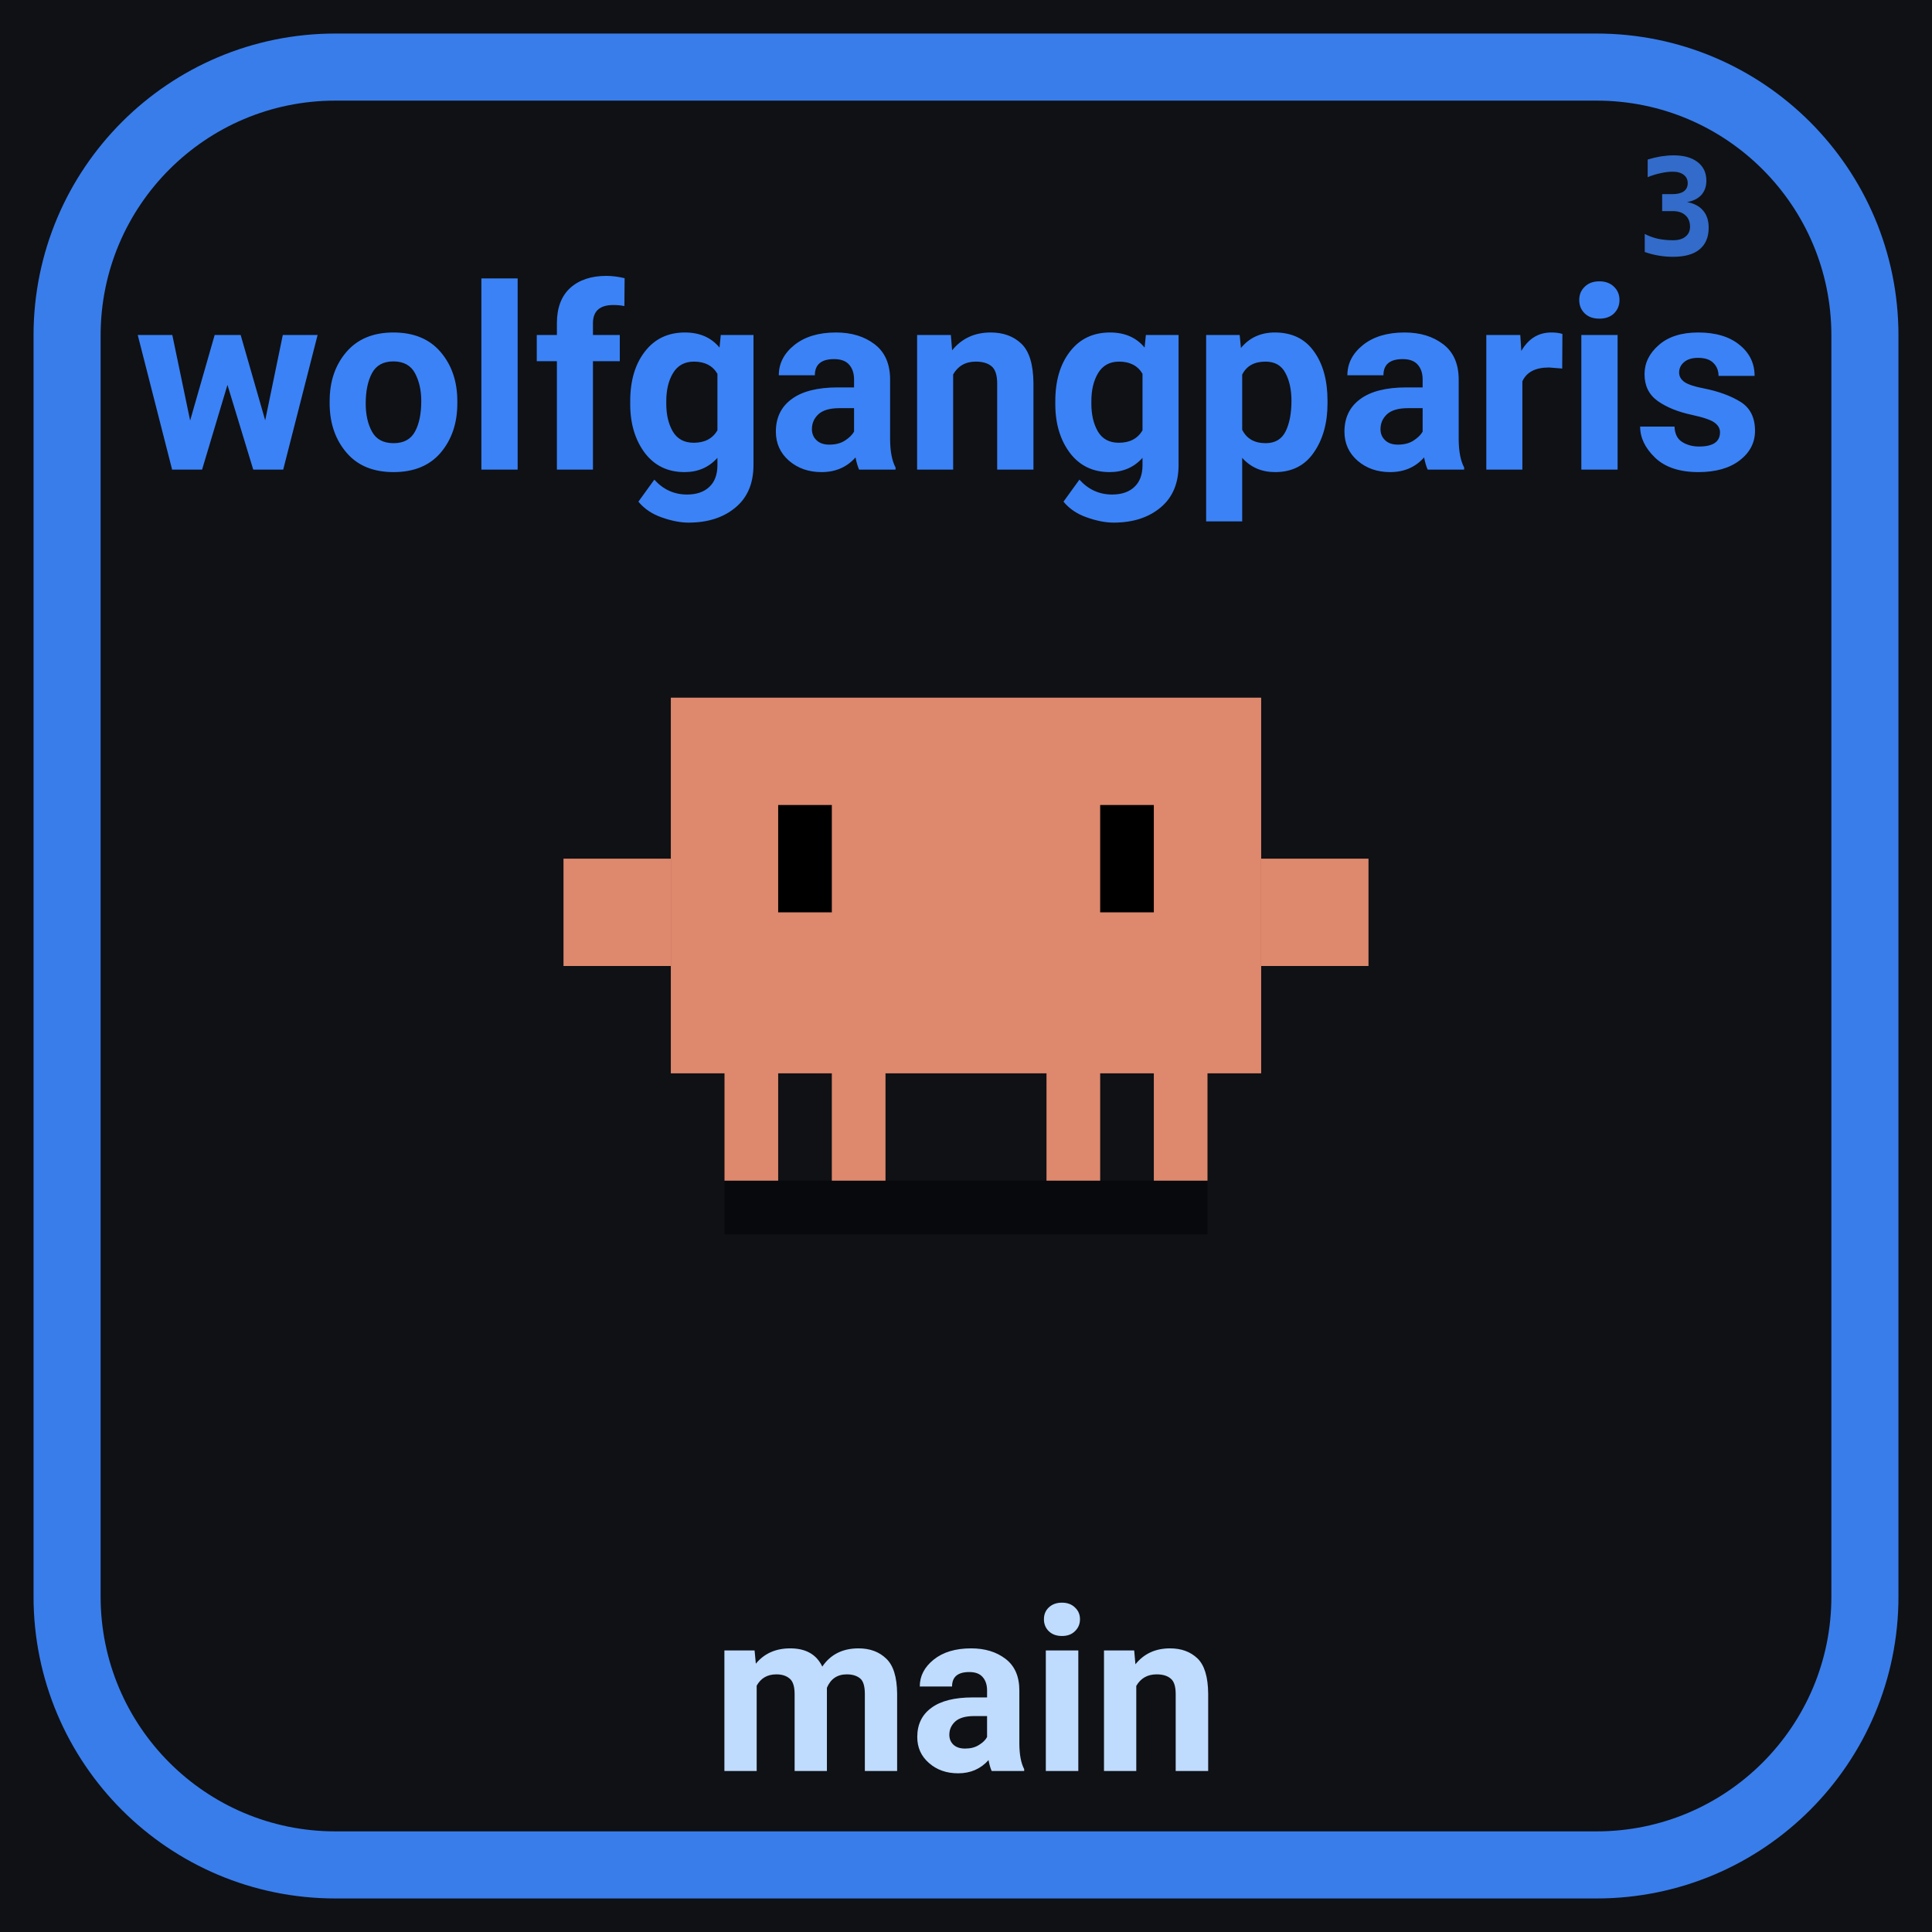
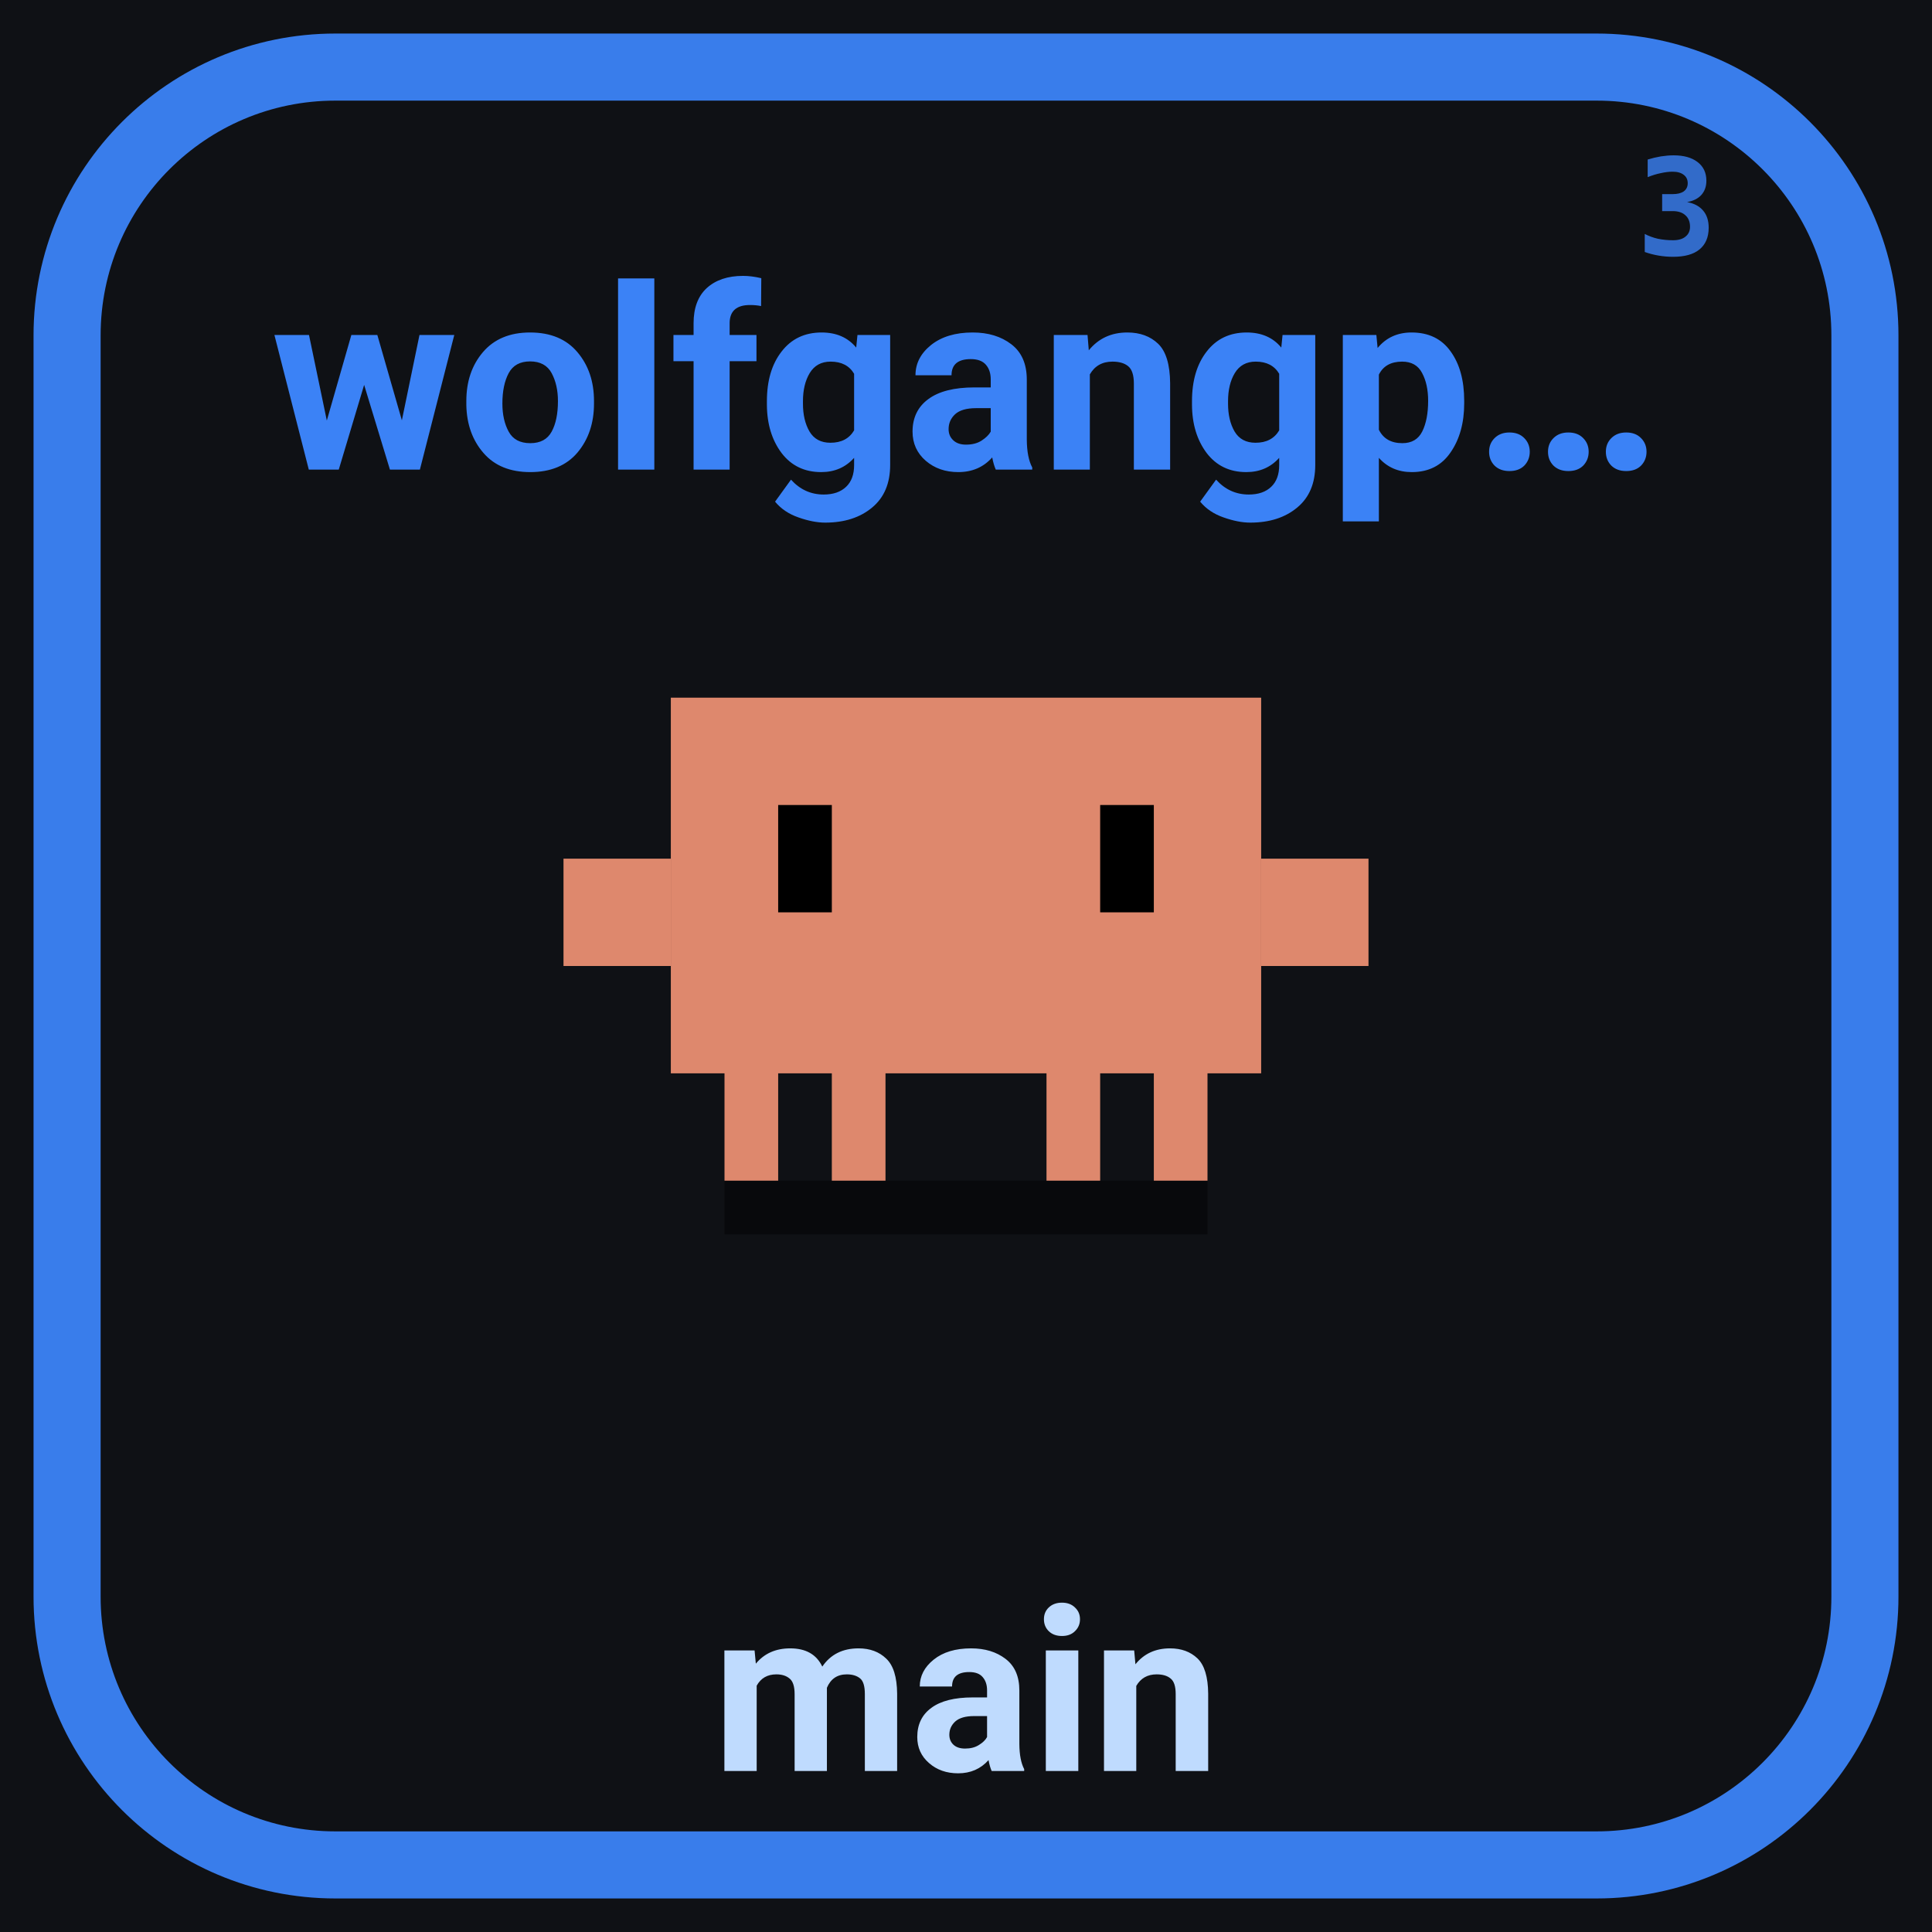
<svg xmlns="http://www.w3.org/2000/svg" width="144" height="144" viewBox="0 0 144 144">
  <rect width="144" height="144" fill="#0f1115" />
  <rect x="5" y="5" width="134" height="134" rx="20" fill="none" stroke="#3b82f6" stroke-width="5" stroke-linejoin="round" opacity="0.95" />
  <text x="128" y="19" font-family="ui-monospace,SFMono-Regular,Menlo,monospace" font-size="10" font-weight="700" fill="#3b82f6" opacity="0.8" text-anchor="end">3</text>
  <defs>
-     <clipPath id="ct3">
+     <clipPath id="ct">
      <rect x="10" y="19" width="124" height="23" />
    </clipPath>
  </defs>
-   <g clip-path="url(#ct3)" font-family="-apple-system,Segoe UI,Roboto,sans-serif" font-size="19" font-weight="700" fill="#3b82f6">
-     <text x="10.00" y="35">wolfgangparis</text>
-     <text x="181.26" y="35">wolfgangparis</text>
-   </g>
+   <text clip-path="url(#ct)" x="72" y="35" font-family="-apple-system,Segoe UI,Roboto,sans-serif" font-size="19" font-weight="700" fill="#3b82f6" text-anchor="middle">wolfgangp…</text>
  <g transform="translate(0,12)">
    <g transform="translate(42 16) scale(4)">
      <rect x="3" y="15" width="9" height="1" fill="#000" opacity="0.45" />
      <rect x="3" y="12" width="1" height="3" fill="#DE886D" />
      <rect x="5" y="12" width="1" height="3" fill="#DE886D" />
      <rect x="9" y="12" width="1" height="3" fill="#DE886D" />
      <rect x="11" y="12" width="1" height="3" fill="#DE886D" />
      <g transform="translate(7.5 13) scale(1 1.000) translate(-7.5 -13)">
        <rect x="2" y="6" width="11" height="7" fill="#DE886D" />
        <rect x="0" y="9" width="2" height="2" fill="#DE886D" />
        <rect x="13" y="9" width="2" height="2" fill="#DE886D" />
        <g transform="translate(7.5 9) scale(1 1) translate(-7.5 -9)">
          <rect x="4" y="8" width="1" height="2" fill="#000" />
          <rect x="10" y="8" width="1" height="2" fill="#000" />
        </g>
      </g>
    </g>
  </g>
-   <text x="72" y="132" font-family="-apple-system,Segoe UI,Roboto,sans-serif" font-size="17" font-weight="600" fill="#bfdbfe" text-anchor="middle">main</text>
+   <defs>
+     <clipPath id="cb">
+       <rect x="10" y="118" width="124" height="20" />
+     </clipPath>
+   </defs>
+   <text clip-path="url(#cb)" x="72" y="132" font-family="-apple-system,Segoe UI,Roboto,sans-serif" font-size="17" font-weight="600" fill="#bfdbfe" text-anchor="middle">main</text>
</svg>
